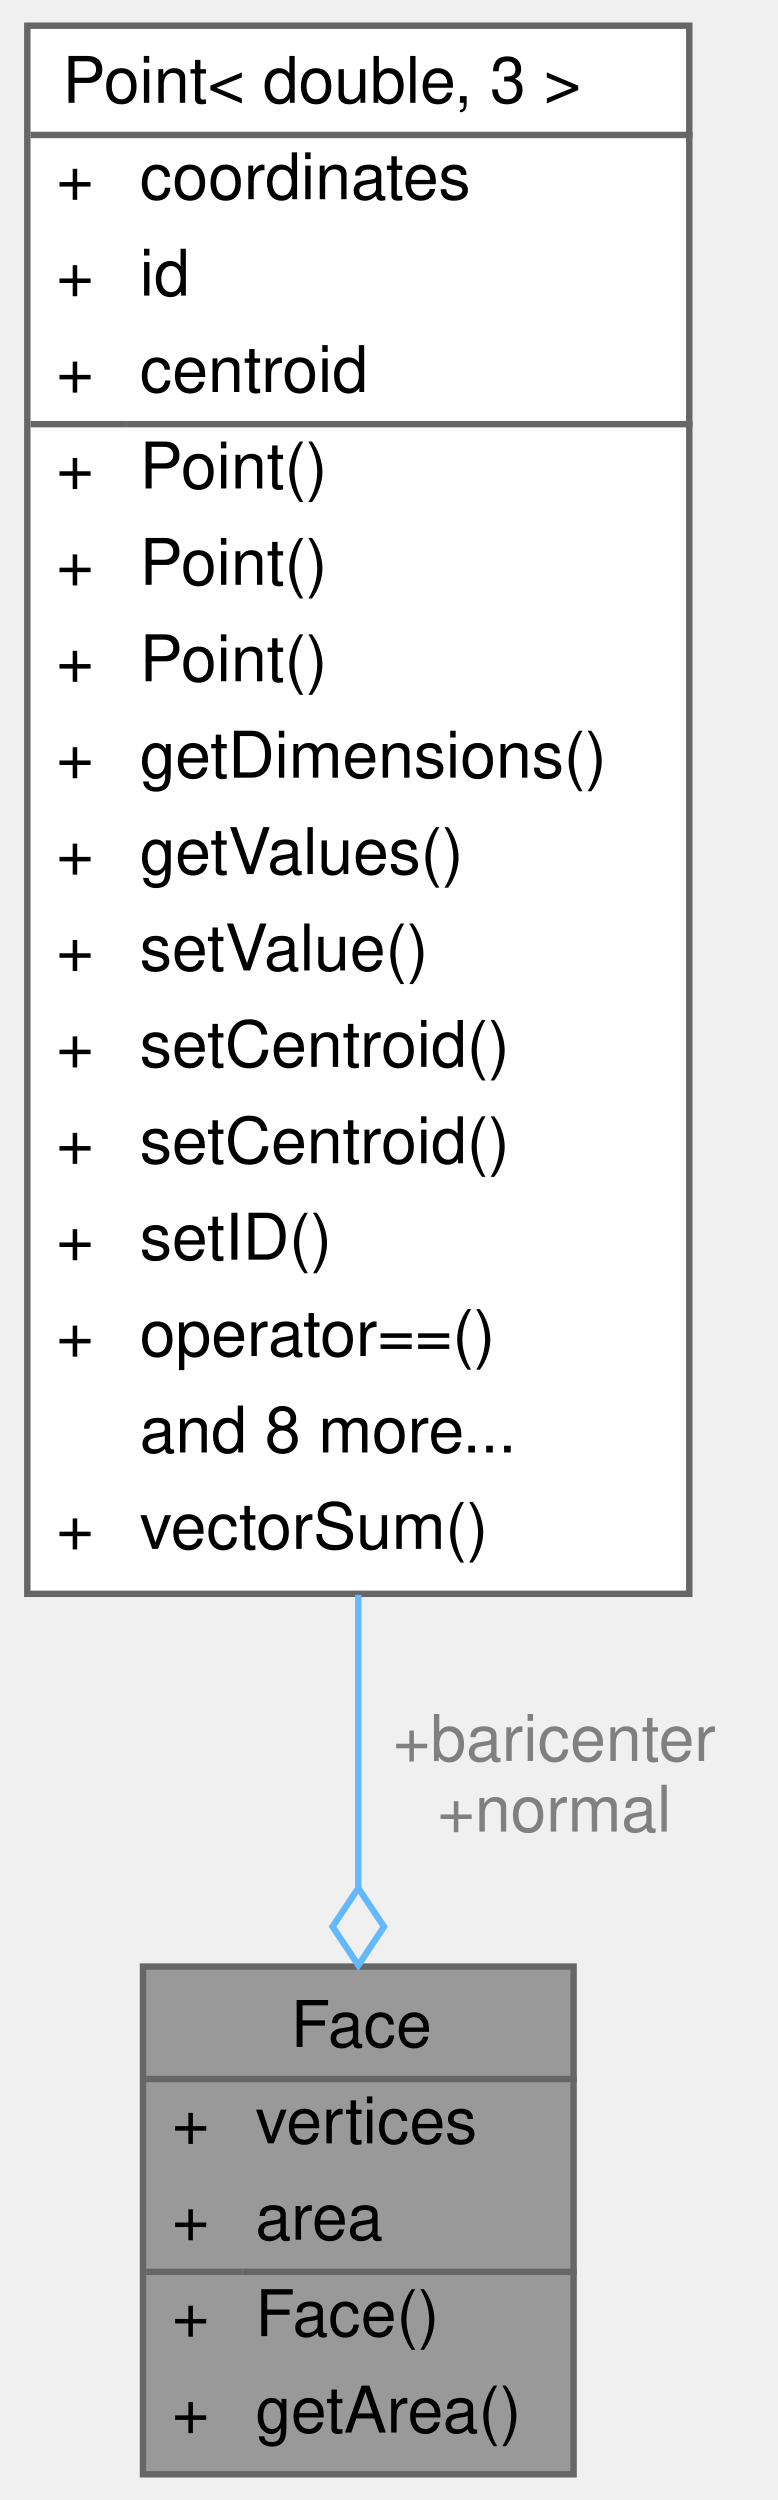
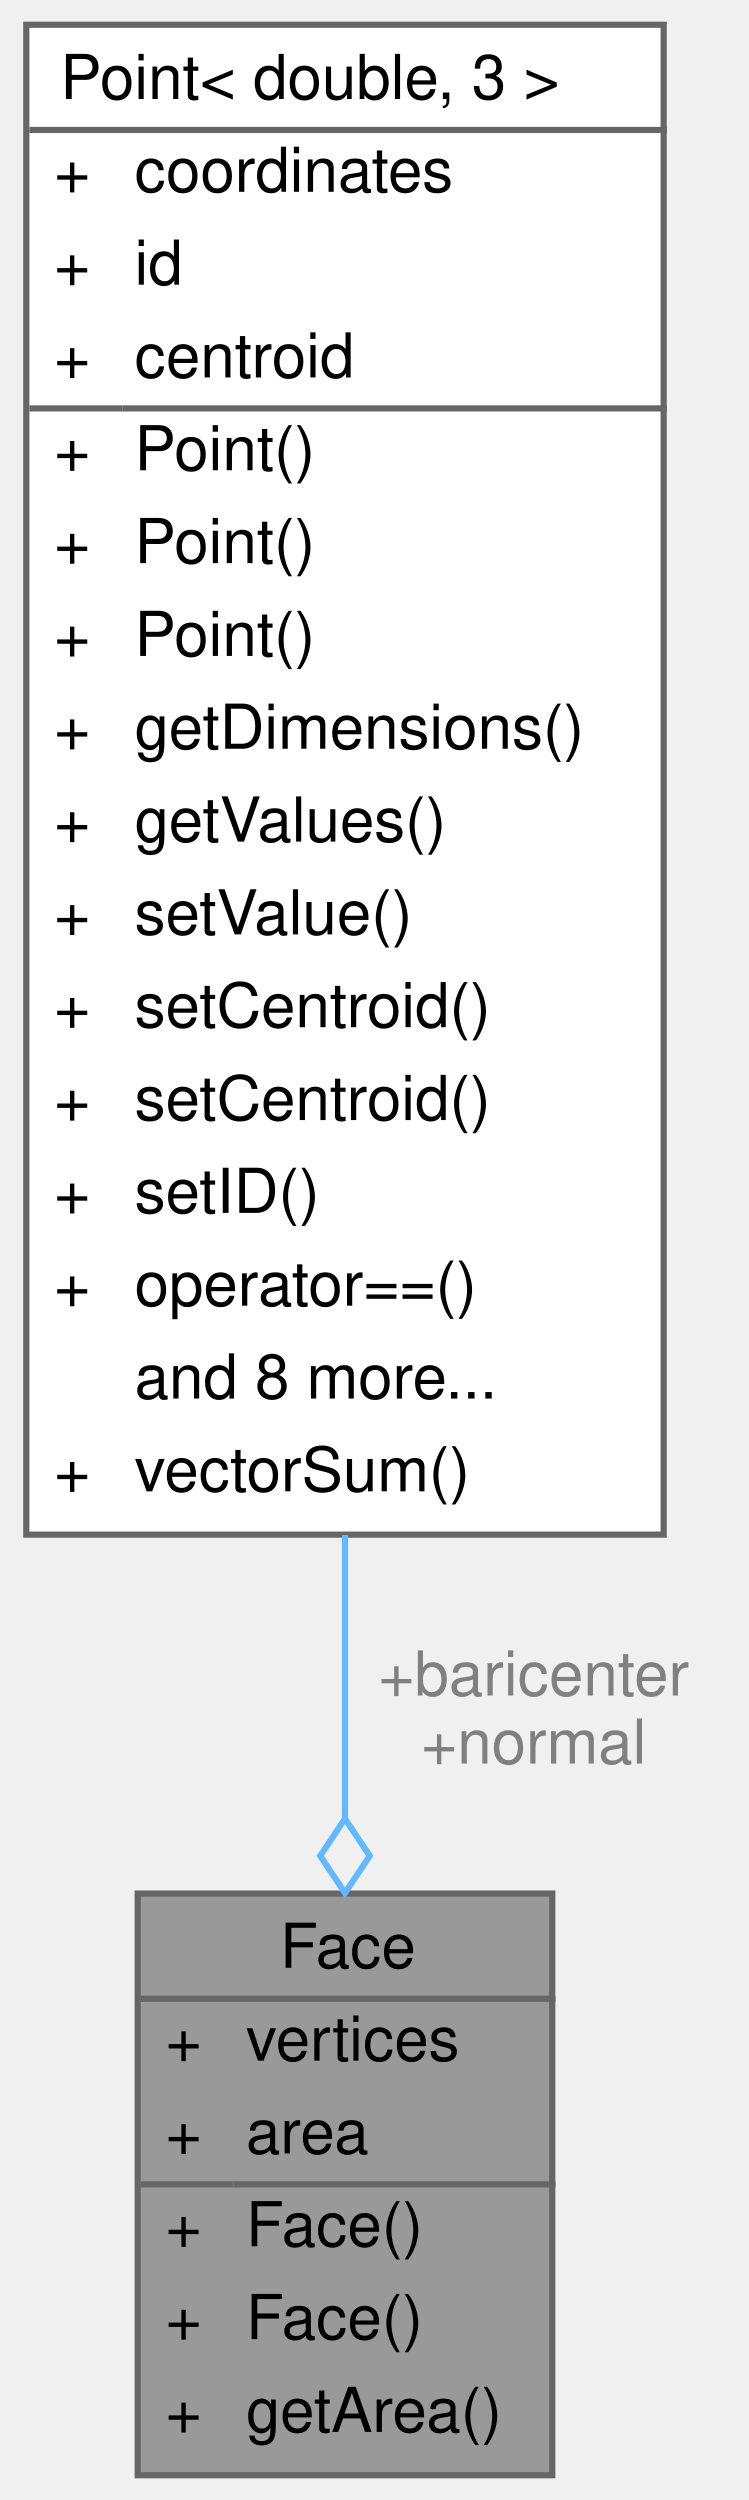
- <svg xmlns="http://www.w3.org/2000/svg" xmlns:xlink="http://www.w3.org/1999/xlink" width="121pt" height="389pt" viewBox="0.00 0.00 120.50 389.00">
-   <g id="graph0" class="graph" transform="scale(1 1) rotate(0) translate(4 385)">
+ <svg xmlns="http://www.w3.org/2000/svg" xmlns:xlink="http://www.w3.org/1999/xlink" width="121pt" height="404pt" viewBox="0.00 0.00 120.50 404.00">
+   <g id="graph0" class="graph" transform="scale(1 1) rotate(0) translate(4 400)">
    <g id="Node000001" class="node">
      <g id="a_Node000001">
        <a xlink:title="Represents a triangular face in a 3D mesh.">
-           <polygon fill="#999999" stroke="transparent" points="85,-79 18,-79 18,0 85,0 85,-79" />
-           <text text-anchor="start" x="41" y="-66.5" font-family="Helvetica,sans-Serif" font-size="10.00">Face</text>
-           <text text-anchor="start" x="22.5" y="-51.5" font-family="Helvetica,sans-Serif" font-size="10.00">+</text>
-           <text text-anchor="start" x="35.5" y="-51.5" font-family="Helvetica,sans-Serif" font-size="10.00">vertices</text>
-           <text text-anchor="start" x="22.5" y="-36.5" font-family="Helvetica,sans-Serif" font-size="10.00">+</text>
-           <text text-anchor="start" x="35.5" y="-36.5" font-family="Helvetica,sans-Serif" font-size="10.00">area</text>
-           <text text-anchor="start" x="22.5" y="-21.5" font-family="Helvetica,sans-Serif" font-size="10.00">+</text>
-           <text text-anchor="start" x="35.5" y="-21.5" font-family="Helvetica,sans-Serif" font-size="10.00">Face()</text>
-           <text text-anchor="start" x="22.5" y="-6.5" font-family="Helvetica,sans-Serif" font-size="10.00">+</text>
-           <text text-anchor="start" x="35.5" y="-6.5" font-family="Helvetica,sans-Serif" font-size="10.00">getArea()</text>
-           <polygon fill="#666666" stroke="#666666" points="18.5,-61.5 18.5,-61.5 85.5,-61.5 85.5,-61.5 18.5,-61.5" />
-           <polygon fill="#666666" stroke="#666666" points="18.5,-31.5 18.5,-31.5 33.5,-31.5 33.5,-31.5 18.5,-31.5" />
-           <polygon fill="#666666" stroke="#666666" points="33.5,-31.5 33.5,-31.5 85.5,-31.5 85.5,-31.5 33.5,-31.5" />
-           <polygon fill="none" stroke="#666666" points="18,0 18,-79 85,-79 85,0 18,0" />
+           <polygon fill="#999999" stroke="transparent" points="85,-94 18,-94 18,0 85,0 85,-94" />
+           <text text-anchor="start" x="41" y="-82" font-family="Helvetica,sans-Serif" font-size="10.00">Face</text>
+           <text text-anchor="start" x="22.5" y="-67" font-family="Helvetica,sans-Serif" font-size="10.00">+</text>
+           <text text-anchor="start" x="35.5" y="-67" font-family="Helvetica,sans-Serif" font-size="10.00">vertices</text>
+           <text text-anchor="start" x="22.5" y="-52" font-family="Helvetica,sans-Serif" font-size="10.00">+</text>
+           <text text-anchor="start" x="35.5" y="-52" font-family="Helvetica,sans-Serif" font-size="10.00">area</text>
+           <text text-anchor="start" x="22.5" y="-37" font-family="Helvetica,sans-Serif" font-size="10.00">+</text>
+           <text text-anchor="start" x="35.5" y="-37" font-family="Helvetica,sans-Serif" font-size="10.00">Face()</text>
+           <text text-anchor="start" x="22.5" y="-22" font-family="Helvetica,sans-Serif" font-size="10.00">+</text>
+           <text text-anchor="start" x="35.5" y="-22" font-family="Helvetica,sans-Serif" font-size="10.00">Face()</text>
+           <text text-anchor="start" x="22.5" y="-7" font-family="Helvetica,sans-Serif" font-size="10.00">+</text>
+           <text text-anchor="start" x="35.5" y="-7" font-family="Helvetica,sans-Serif" font-size="10.00">getArea()</text>
+           <polygon fill="#666666" stroke="#666666" points="18.5,-77 18.5,-77 85.5,-77 85.5,-77 18.5,-77" />
+           <polygon fill="#666666" stroke="#666666" points="18.5,-47 18.5,-47 33.5,-47 33.5,-47 18.5,-47" />
+           <polygon fill="#666666" stroke="#666666" points="33.5,-47 33.5,-47 85.5,-47 85.5,-47 33.5,-47" />
+           <polygon fill="none" stroke="#666666" points="18,0 18,-94 85,-94 85,0 18,0" />
        </a>
      </g>
    </g>
    <g id="Node000002" class="node">
      <g id="a_Node000002">
        <a xlink:href="classPoint.html" target="_top" xlink:title=" ">
-           <polygon fill="white" stroke="transparent" points="103,-381 0,-381 0,-137 103,-137 103,-381" />
-           <text text-anchor="start" x="5.5" y="-369" font-family="Helvetica,sans-Serif" font-size="10.00">Point&lt; double, 3 &gt;</text>
+           <polygon fill="white" stroke="transparent" points="103,-396 0,-396 0,-152 103,-152 103,-396" />
+           <text text-anchor="start" x="5.5" y="-384" font-family="Helvetica,sans-Serif" font-size="10.00">Point&lt; double, 3 &gt;</text>
+           <text text-anchor="start" x="4.5" y="-369" font-family="Helvetica,sans-Serif" font-size="10.00">+</text>
+           <text text-anchor="start" x="17.5" y="-369" font-family="Helvetica,sans-Serif" font-size="10.00">coordinates</text>
          <text text-anchor="start" x="4.5" y="-354" font-family="Helvetica,sans-Serif" font-size="10.00">+</text>
-           <text text-anchor="start" x="17.5" y="-354" font-family="Helvetica,sans-Serif" font-size="10.00">coordinates</text>
+           <text text-anchor="start" x="17.5" y="-354" font-family="Helvetica,sans-Serif" font-size="10.00">id</text>
          <text text-anchor="start" x="4.5" y="-339" font-family="Helvetica,sans-Serif" font-size="10.00">+</text>
-           <text text-anchor="start" x="17.5" y="-339" font-family="Helvetica,sans-Serif" font-size="10.00">id</text>
+           <text text-anchor="start" x="17.5" y="-339" font-family="Helvetica,sans-Serif" font-size="10.00">centroid</text>
          <text text-anchor="start" x="4.5" y="-324" font-family="Helvetica,sans-Serif" font-size="10.00">+</text>
-           <text text-anchor="start" x="17.5" y="-324" font-family="Helvetica,sans-Serif" font-size="10.00">centroid</text>
+           <text text-anchor="start" x="17.5" y="-324" font-family="Helvetica,sans-Serif" font-size="10.00">Point()</text>
          <text text-anchor="start" x="4.5" y="-309" font-family="Helvetica,sans-Serif" font-size="10.00">+</text>
          <text text-anchor="start" x="17.5" y="-309" font-family="Helvetica,sans-Serif" font-size="10.00">Point()</text>
          <text text-anchor="start" x="4.5" y="-294" font-family="Helvetica,sans-Serif" font-size="10.00">+</text>
          <text text-anchor="start" x="17.5" y="-294" font-family="Helvetica,sans-Serif" font-size="10.00">Point()</text>
          <text text-anchor="start" x="4.5" y="-279" font-family="Helvetica,sans-Serif" font-size="10.00">+</text>
-           <text text-anchor="start" x="17.5" y="-279" font-family="Helvetica,sans-Serif" font-size="10.00">Point()</text>
+           <text text-anchor="start" x="17.5" y="-279" font-family="Helvetica,sans-Serif" font-size="10.00">getDimensions()</text>
          <text text-anchor="start" x="4.5" y="-264" font-family="Helvetica,sans-Serif" font-size="10.00">+</text>
-           <text text-anchor="start" x="17.5" y="-264" font-family="Helvetica,sans-Serif" font-size="10.00">getDimensions()</text>
+           <text text-anchor="start" x="17.5" y="-264" font-family="Helvetica,sans-Serif" font-size="10.00">getValues()</text>
          <text text-anchor="start" x="4.5" y="-249" font-family="Helvetica,sans-Serif" font-size="10.00">+</text>
-           <text text-anchor="start" x="17.5" y="-249" font-family="Helvetica,sans-Serif" font-size="10.00">getValues()</text>
+           <text text-anchor="start" x="17.5" y="-249" font-family="Helvetica,sans-Serif" font-size="10.00">setValue()</text>
          <text text-anchor="start" x="4.5" y="-234" font-family="Helvetica,sans-Serif" font-size="10.00">+</text>
-           <text text-anchor="start" x="17.5" y="-234" font-family="Helvetica,sans-Serif" font-size="10.00">setValue()</text>
+           <text text-anchor="start" x="17.5" y="-234" font-family="Helvetica,sans-Serif" font-size="10.00">setCentroid()</text>
          <text text-anchor="start" x="4.5" y="-219" font-family="Helvetica,sans-Serif" font-size="10.00">+</text>
          <text text-anchor="start" x="17.5" y="-219" font-family="Helvetica,sans-Serif" font-size="10.00">setCentroid()</text>
          <text text-anchor="start" x="4.5" y="-204" font-family="Helvetica,sans-Serif" font-size="10.00">+</text>
-           <text text-anchor="start" x="17.5" y="-204" font-family="Helvetica,sans-Serif" font-size="10.00">setCentroid()</text>
+           <text text-anchor="start" x="17.5" y="-204" font-family="Helvetica,sans-Serif" font-size="10.00">setID()</text>
          <text text-anchor="start" x="4.5" y="-189" font-family="Helvetica,sans-Serif" font-size="10.00">+</text>
-           <text text-anchor="start" x="17.5" y="-189" font-family="Helvetica,sans-Serif" font-size="10.00">setID()</text>
-           <text text-anchor="start" x="4.5" y="-174" font-family="Helvetica,sans-Serif" font-size="10.00">+</text>
-           <text text-anchor="start" x="17.5" y="-174" font-family="Helvetica,sans-Serif" font-size="10.00">operator==()</text>
-           <text text-anchor="start" x="17.5" y="-159" font-family="Helvetica,sans-Serif" font-size="10.00">and 8 more...</text>
-           <text text-anchor="start" x="4.5" y="-144" font-family="Helvetica,sans-Serif" font-size="10.00">+</text>
-           <text text-anchor="start" x="17.5" y="-144" font-family="Helvetica,sans-Serif" font-size="10.00">vectorSum()</text>
-           <polygon fill="#666666" stroke="#666666" points="0.5,-364 0.5,-364 103.5,-364 103.5,-364 0.5,-364" />
-           <polygon fill="#666666" stroke="#666666" points="0.5,-319 0.5,-319 15.5,-319 15.5,-319 0.5,-319" />
-           <polygon fill="#666666" stroke="#666666" points="15.5,-319 15.5,-319 103.5,-319 103.5,-319 15.5,-319" />
-           <polygon fill="none" stroke="#666666" points="0,-137 0,-381 103,-381 103,-137 0,-137" />
+           <text text-anchor="start" x="17.5" y="-189" font-family="Helvetica,sans-Serif" font-size="10.00">operator==()</text>
+           <text text-anchor="start" x="17.5" y="-174" font-family="Helvetica,sans-Serif" font-size="10.00">and 8 more...</text>
+           <text text-anchor="start" x="4.5" y="-159" font-family="Helvetica,sans-Serif" font-size="10.00">+</text>
+           <text text-anchor="start" x="17.5" y="-159" font-family="Helvetica,sans-Serif" font-size="10.00">vectorSum()</text>
+           <polygon fill="#666666" stroke="#666666" points="0.5,-379 0.5,-379 103.5,-379 103.5,-379 0.5,-379" />
+           <polygon fill="#666666" stroke="#666666" points="0.5,-334 0.5,-334 15.5,-334 15.5,-334 0.5,-334" />
+           <polygon fill="#666666" stroke="#666666" points="15.5,-334 15.5,-334 103.5,-334 103.5,-334 15.5,-334" />
+           <polygon fill="none" stroke="#666666" points="0,-152 0,-396 103,-396 103,-152 0,-152" />
        </a>
      </g>
    </g>
    <g id="edge1_Node000001_Node000002" class="edge">
      <g id="a_edge1_Node000001_Node000002">
        <a xlink:title=" ">
-           <path fill="none" stroke="#63b8ff" d="M51.5,-136.85C51.5,-120.87 51.5,-105.25 51.5,-91.39" />
-           <polygon fill="none" stroke="#63b8ff" points="51.5,-91.21 47.5,-85.21 51.5,-79.21 55.5,-85.21 51.5,-91.21" />
+           <path fill="none" stroke="#63b8ff" d="M51.5,-151.94C51.5,-136.01 51.5,-120.31 51.5,-106.13" />
+           <polygon fill="none" stroke="#63b8ff" points="51.5,-106.09 47.5,-100.09 51.5,-94.09 55.5,-100.09 51.5,-106.09" />
        </a>
      </g>
-       <text text-anchor="middle" x="82" y="-111" font-family="Helvetica,sans-Serif" font-size="10.00" fill="grey"> +baricenter</text>
-       <text text-anchor="middle" x="82" y="-100" font-family="Helvetica,sans-Serif" font-size="10.00" fill="grey">+normal</text>
+       <text text-anchor="middle" x="82" y="-126" font-family="Helvetica,sans-Serif" font-size="10.00" fill="grey"> +baricenter</text>
+       <text text-anchor="middle" x="82" y="-115" font-family="Helvetica,sans-Serif" font-size="10.00" fill="grey">+normal</text>
    </g>
  </g>
</svg>
